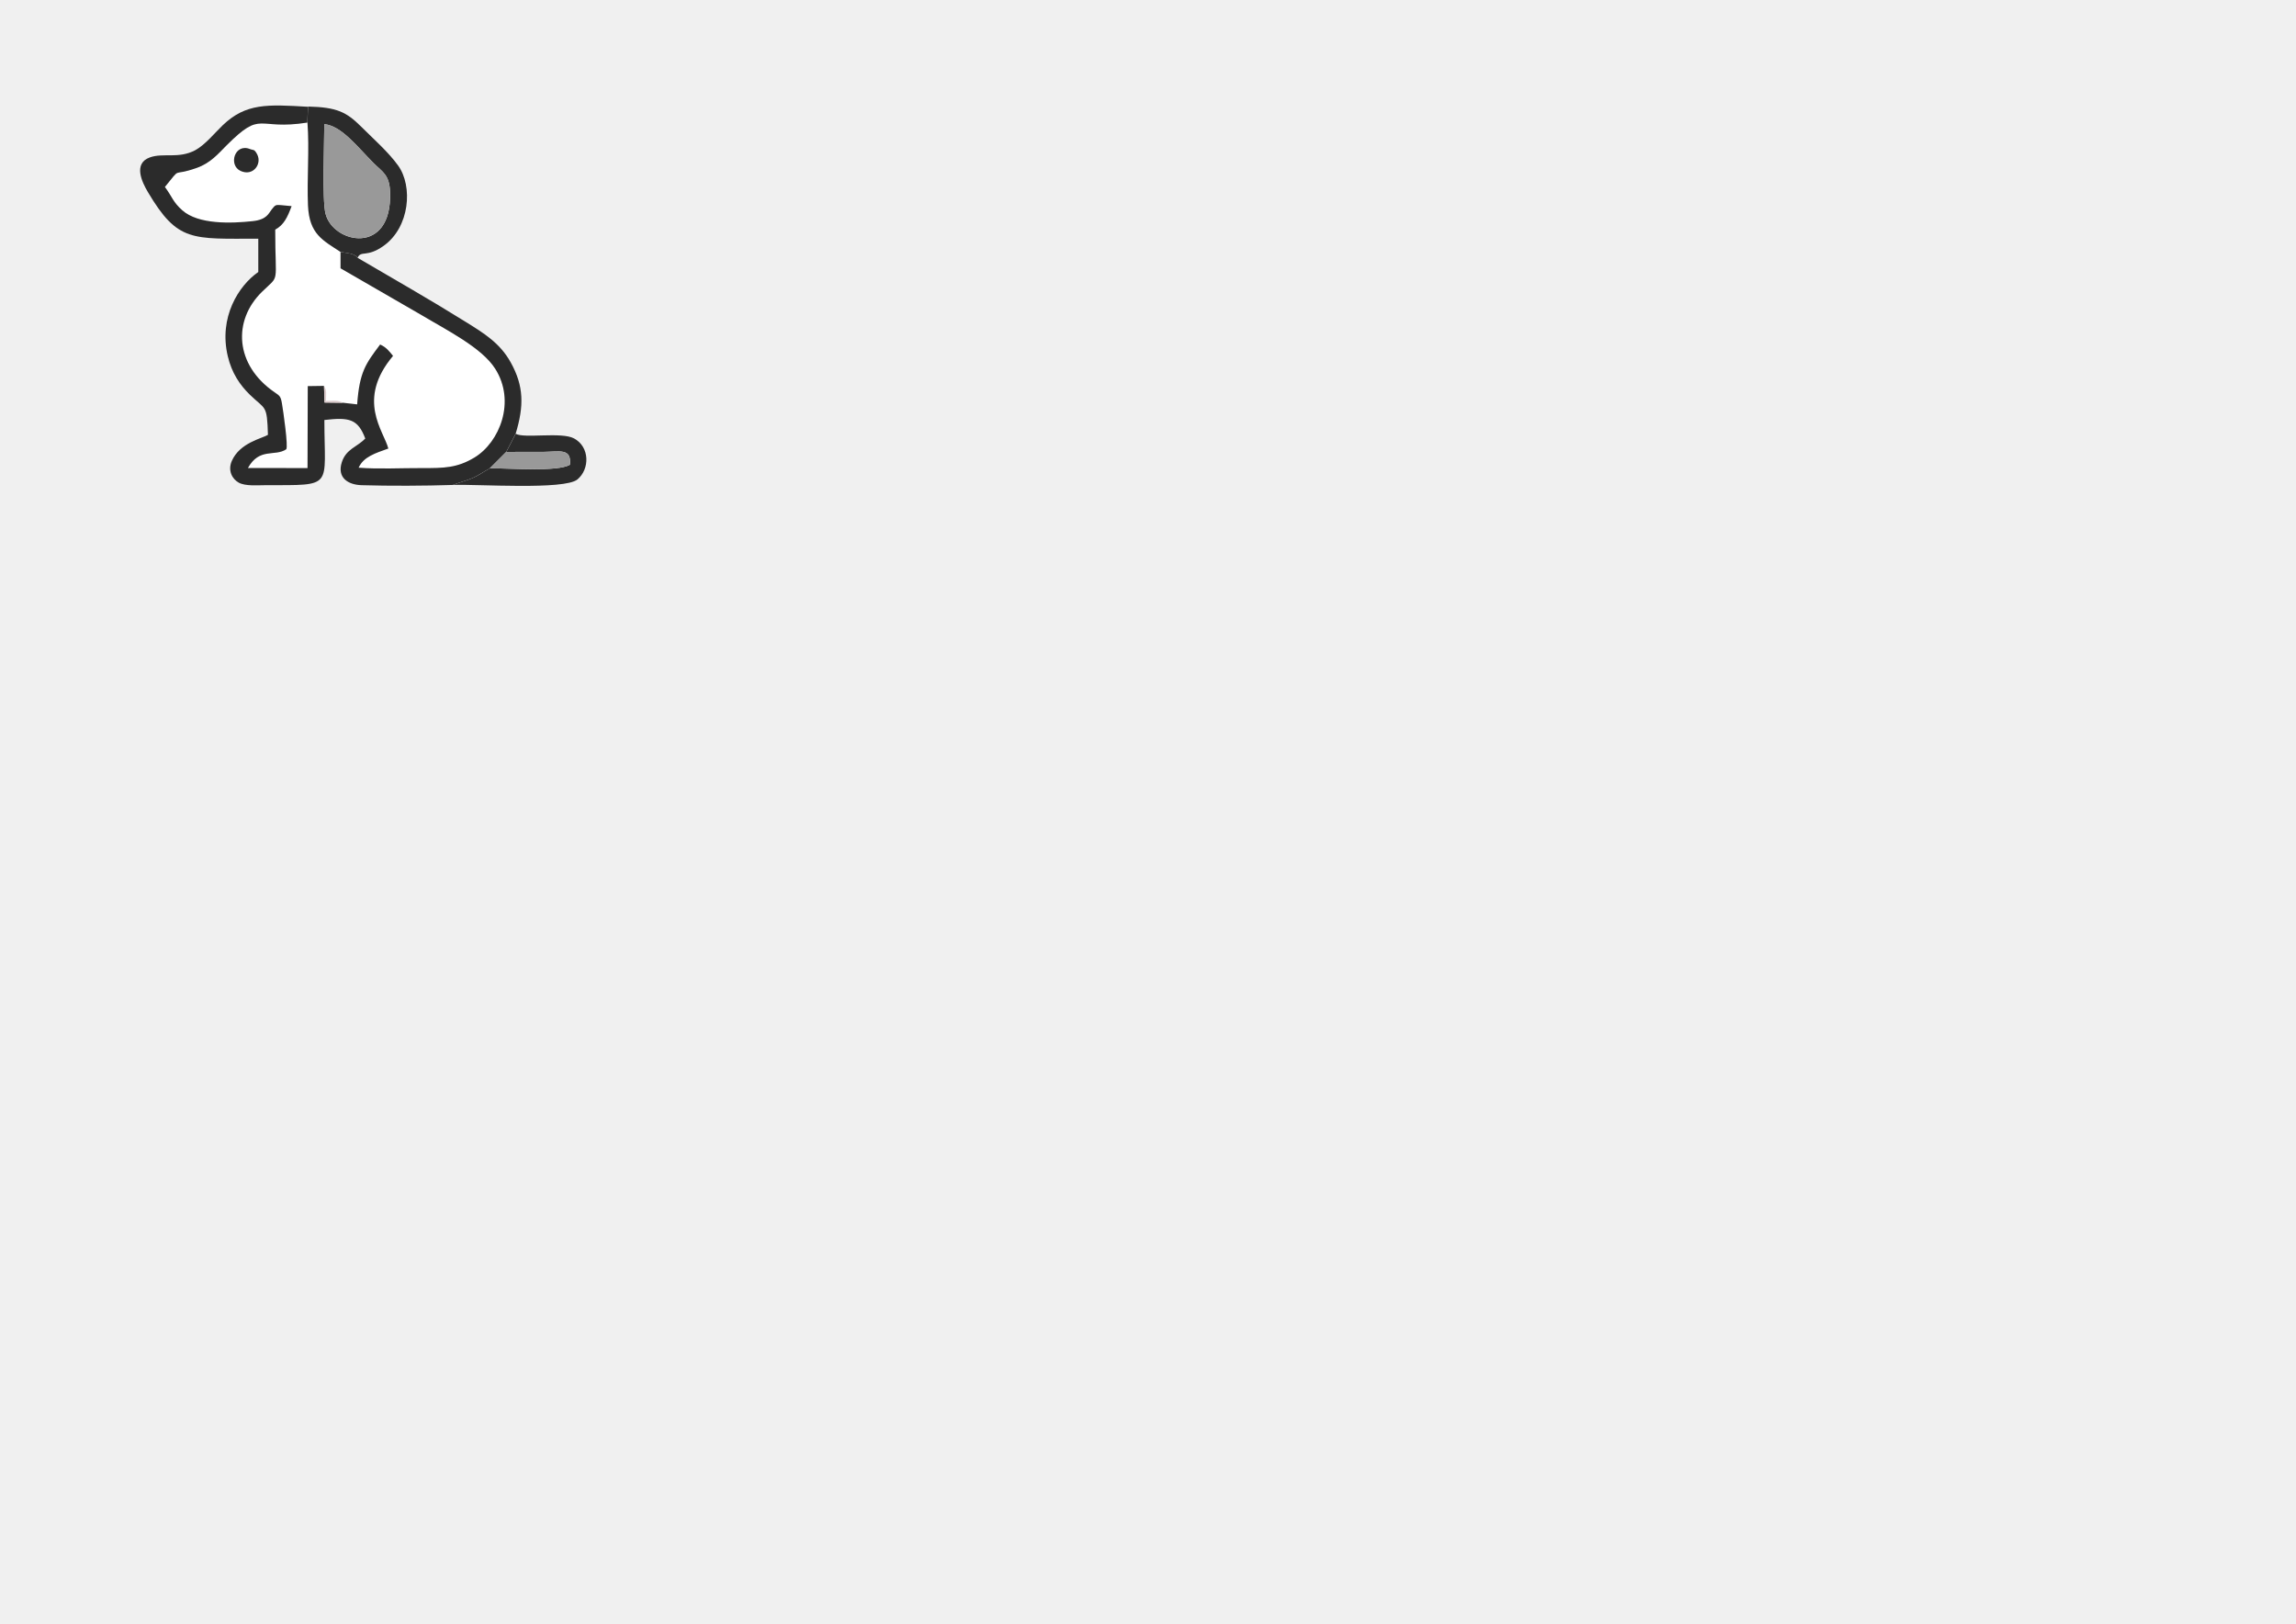
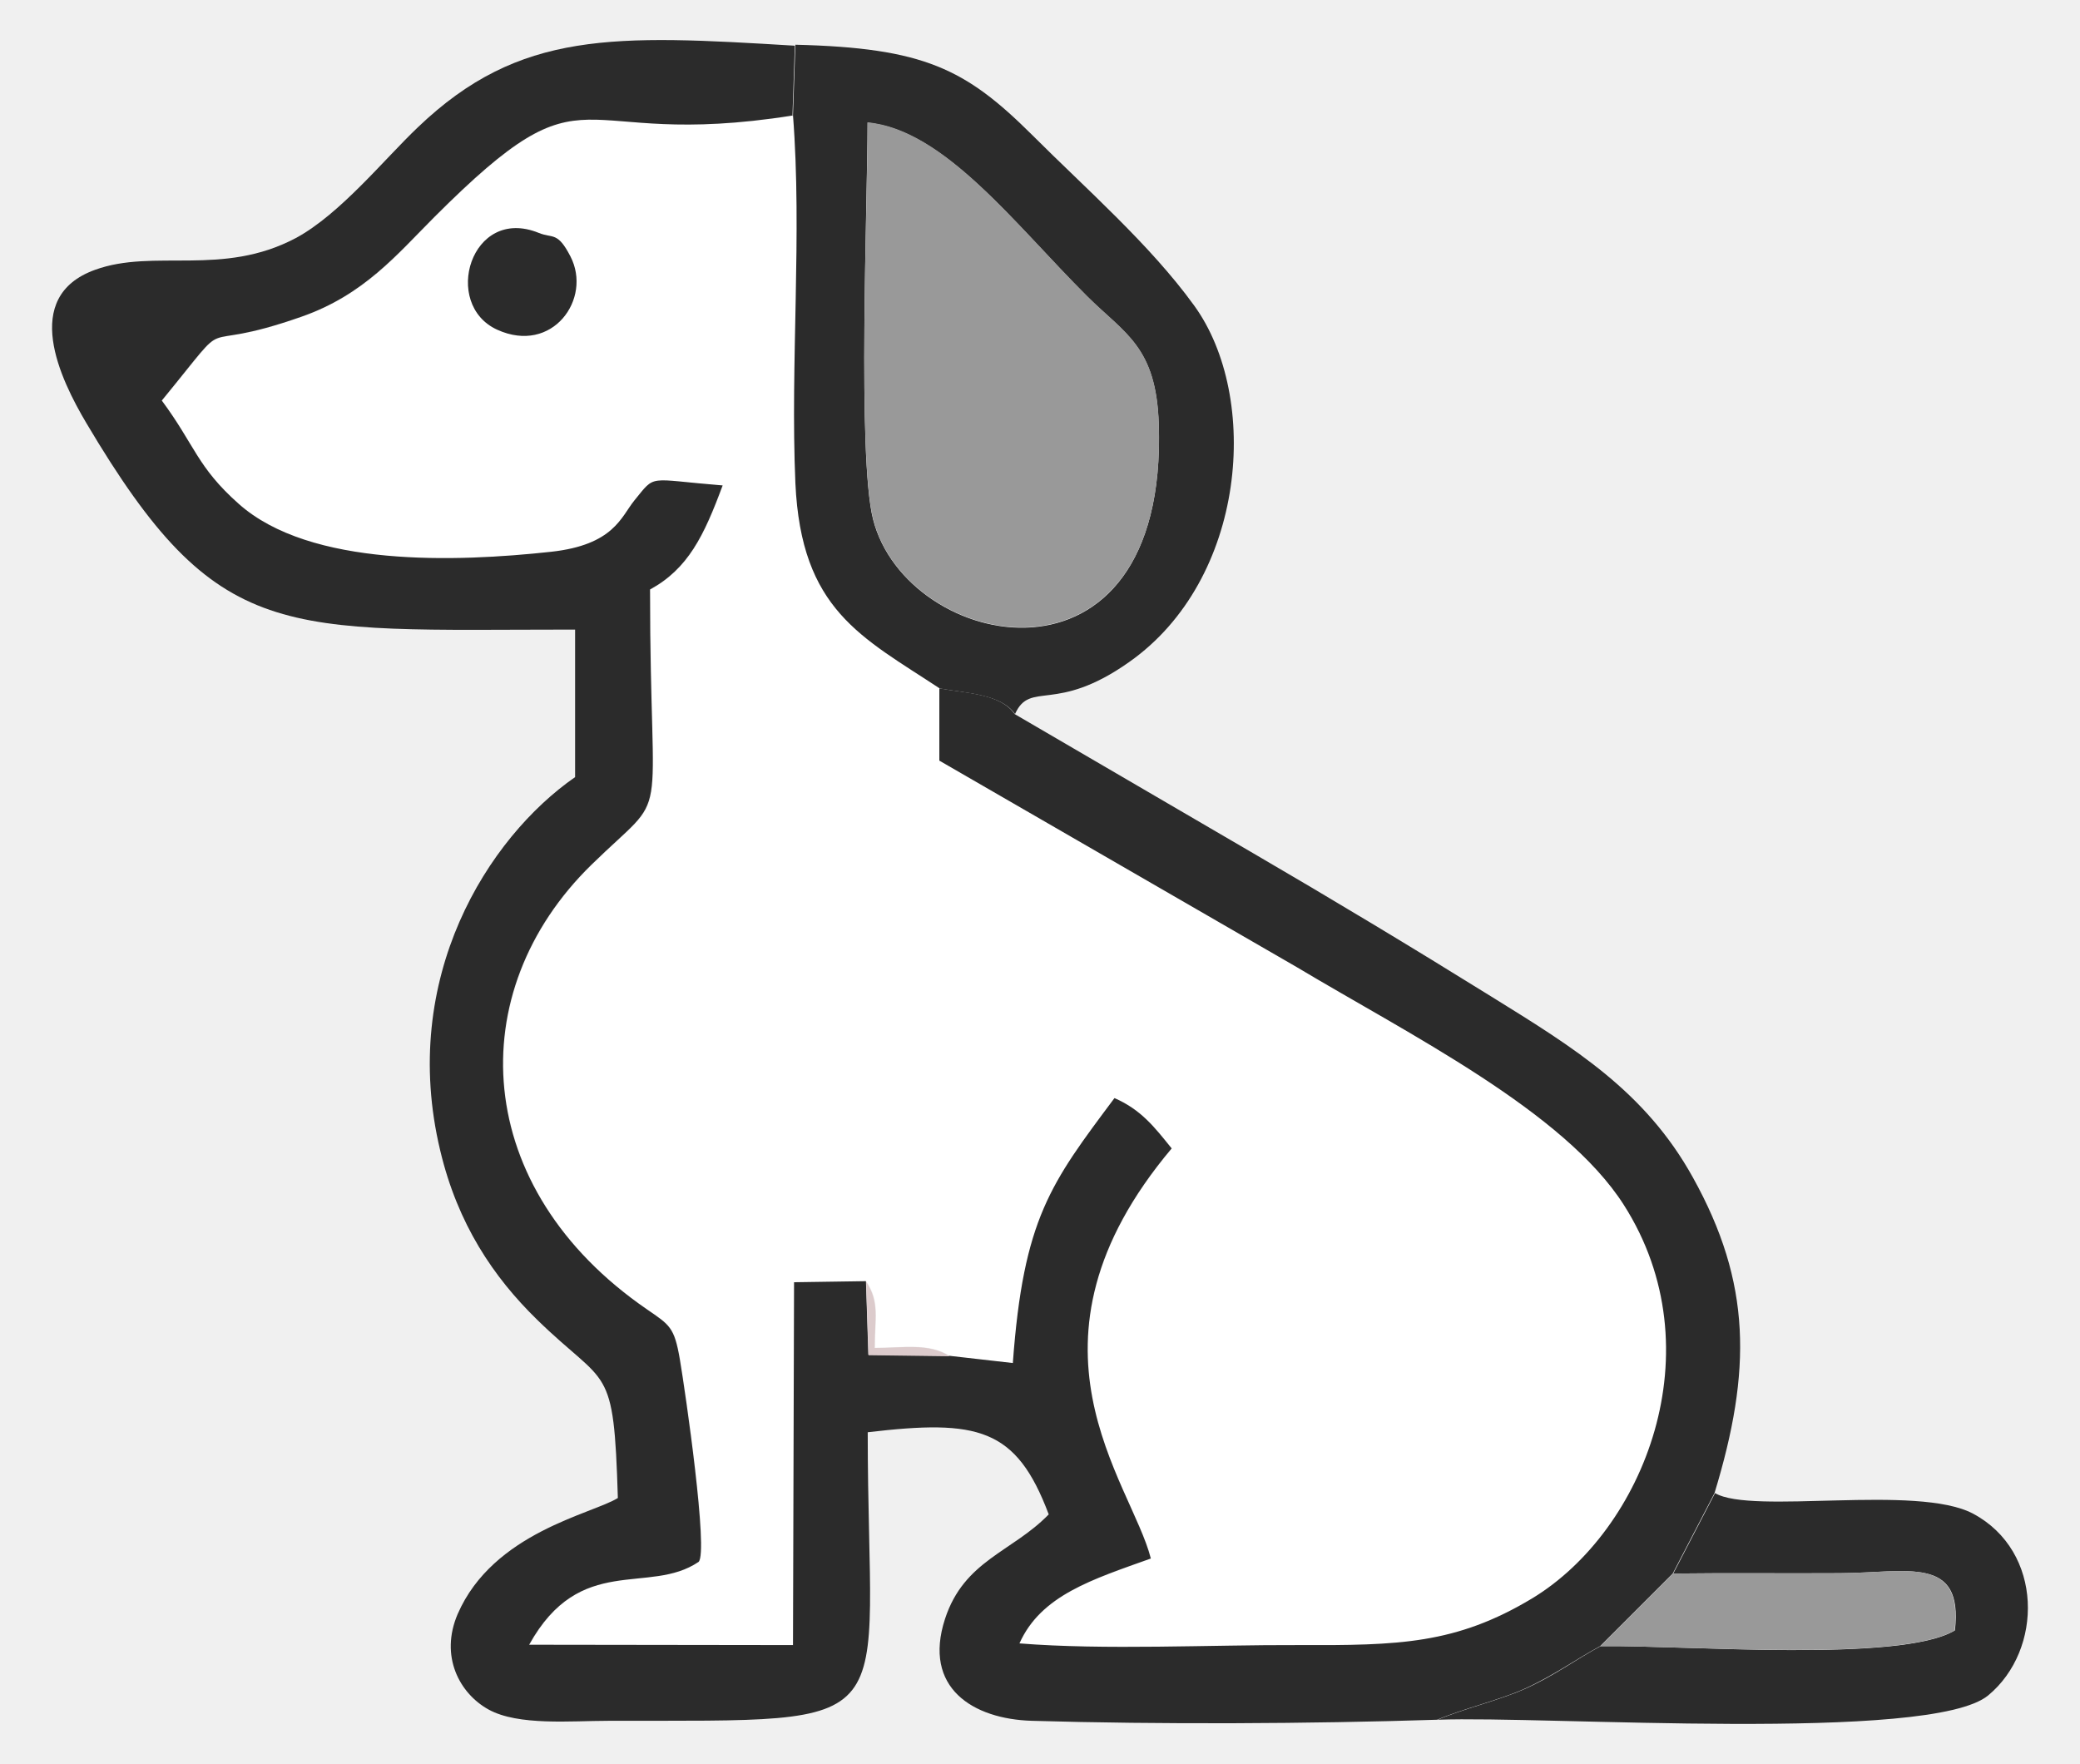
- <svg xmlns="http://www.w3.org/2000/svg" xml:space="preserve" width="29.7cm" height="21cm" version="1.1" style="shape-rendering:geometricPrecision; text-rendering:geometricPrecision; image-rendering:optimizeQuality; fill-rule:evenodd; clip-rule:evenodd" viewBox="0 0 29700 21000">
+ <svg xmlns="http://www.w3.org/2000/svg" xml:space="preserve" width="23.35cm" height="19.8cm" version="1.1" style="shape-rendering:geometricPrecision; text-rendering:geometricPrecision; image-rendering:optimizeQuality; fill-rule:evenodd; clip-rule:evenodd" viewBox="0 0 23350 19800">
  <defs>
    <style type="text/css">
   
    .fil1 {fill:#2B2B2B}
    .fil2 {fill:#999999}
    .fil3 {fill:#DCCBCC}
    .fil0 {fill:white}
   
  </style>
  </defs>
  <g id="Layer_x0020_1">
    <g id="_1346008110000">
-       <path class="fil0" d="M3234 1928c-198,-80 -284,209 -121,283 161,73 277,-90 214,-214 -38,-74 -52,-52 -93,-69zm1172 1331l0 211 1044 603c330,198 781,421 956,695 270,423 59,951 -267,1149 -224,136 -392,138 -683,137 -257,0 -566,16 -816,-5 63,-141 214,-186 384,-248 -58,-225 -419,-628 61,-1198 -50,-62 -89,-113 -167,-147 -186,248 -266,351 -297,774l-185 -21c-61,-39 -135,-24 -219,-24 0,-87 15,-134 -25,-194l-210 3 -3 1060 -771 -1c149,-269 350,-144 495,-242 29,-27 -38,-493 -55,-593 -16,-93 -28,-99 -96,-145 -514,-353 -543,-927 -162,-1299 237,-231 171,-72 171,-804 112,-62 157,-156 212,-304 -223,-18 -194,-34 -258,44 -40,48 -61,130 -244,150 -276,30 -703,45 -912,-140 -122,-108 -128,-171 -225,-302 228,-277 73,-127 408,-245 184,-64 280,-182 388,-291 469,-469 382,-191 1048,-297 27,347 -9,724 7,1075 16,371 193,448 422,600z" />
-       <path class="fil1" d="M3977 1585c-666,106 -579,-172 -1048,297 -109,109 -205,227 -388,291 -336,118 -181,-32 -408,245 97,131 103,194 225,302 209,186 636,170 912,140 184,-20 205,-102 244,-150 64,-78 35,-62 258,-44 -55,148 -101,243 -212,304 0,732 65,573 -171,804 -381,372 -352,946 162,1299 67,46 80,52 96,145 17,100 84,565 55,593 -145,98 -346,-27 -495,242l771 1 3 -1060 210 -3 7 215 237 3 185 21c31,-423 111,-525 297,-774 78,34 117,85 167,147 -480,570 -118,973 -61,1198 -170,61 -321,107 -384,248 250,20 559,4 816,5 291,1 459,-2 683,-137 326,-198 537,-726 267,-1149 -175,-274 -627,-498 -956,-695l-1044 -603 0 -211c77,14 179,15 220,75l696 406c232,135 463,274 698,420 242,150 449,277 588,528 171,308 172,564 63,922l-122 235 -212 212c-72,39 -139,88 -224,126 -72,32 -180,58 -252,89 -373,12 -812,14 -1184,3 -172,-5 -320,-96 -254,-298 56,-171 196,-195 303,-305 -95,-253 -207,-278 -529,-240 0,886 132,841 -758,843 -109,0 -263,15 -350,-33 -85,-47 -143,-156 -90,-279 104,-239 393,-292 468,-339 -12,-399 -30,-320 -236,-521 -127,-124 -232,-279 -283,-494 -121,-505 140,-915 394,-1091l0 -431c-861,0 -1042,48 -1428,-603 -76,-128 -193,-369 25,-448 173,-63 372,21 587,-93 130,-70 259,-231 357,-324 297,-284 574,-270 1101,-238l-7 206z" />
-       <path class="fil1" d="M4195 1605c0,239 -30,976 16,1159 97,388 862,548 835,-276 -7,-228 -99,-265 -210,-375 -210,-210 -417,-486 -641,-507zm431 1729c-41,-59 -143,-61 -220,-75 -229,-151 -405,-229 -422,-600 -15,-351 20,-728 -7,-1075l7 -206c375,9 497,70 691,263 158,158 345,321 474,499 194,267 154,800 -190,1042 -215,152 -288,53 -333,151z" />
-       <path class="fil2" d="M4195 1605c224,21 430,297 641,507 111,111 203,147 210,375 27,824 -739,664 -835,276 -46,-183 -16,-920 -16,-1159z" />
-       <path class="fil1" d="M5861 6272c72,-31 180,-57 252,-89 85,-37 151,-87 224,-126 250,-3 877,49 1035,-46 25,-221 -139,-168 -337,-167 -162,1 -324,-1 -486,1l122 -235c108,64 590,-27 754,60 206,110 205,398 44,531 -168,139 -1294,59 -1607,71z" />
-       <path class="fil2" d="M6336 6057l212 -212c162,-2 324,0 486,-1 198,-1 362,-54 337,167 -159,94 -785,43 -1035,46z" />
-       <path class="fil1" d="M3234 1928c41,17 55,-5 93,69 64,124 -53,287 -214,214 -163,-74 -77,-363 121,-283z" />
-       <path class="fil3" d="M4435 5210l-237 -3 -7 -215c40,61 25,107 25,194 84,0 157,-15 219,24z" />
+       <path class="fil0" d="M6047 2614c-761,-307 -1091,803 -465,1087 619,280 1064,-346 822,-822 -146,-284 -200,-200 -357,-265zm4503 5114l0 811 4011 2317c1268,761 3001,1618 3673,2670 1037,1625 227,3654 -1026,4415 -861,523 -1506,530 -2624,526 -987,0 -2175,61 -3135,-19 242,-542 822,-715 1475,-953 -223,-864 -1610,-2413 234,-4603 -192,-238 -342,-434 -642,-565 -715,953 -1022,1349 -1141,2974l-711 -81c-234,-150 -519,-92 -841,-92 0,-334 58,-515 -96,-745l-807 12 -12 4073 -2962 -4c572,-1034 1345,-553 1902,-930 111,-104 -146,-1894 -211,-2278 -61,-357 -108,-380 -369,-557 -1975,-1356 -2086,-3562 -622,-4991 911,-888 657,-277 657,-3089 430,-238 603,-599 815,-1168 -857,-69 -745,-131 -991,169 -154,184 -234,499 -937,576 -1060,115 -2701,173 -3504,-538 -469,-415 -492,-657 -864,-1160 876,-1064 280,-488 1568,-941 707,-246 1076,-699 1491,-1118 1802,-1802 1468,-734 4026,-1141 104,1333 -35,2782 27,4130 61,1425 742,1721 1621,2305l-4 -4z" />
+       <path class="fil1" d="M8901 1296c-2559,407 -2225,-661 -4026,1141 -419,419 -788,872 -1491,1118 -1291,453 -695,-123 -1568,941 373,503 396,745 864,1160 803,715 2444,653 3504,538 707,-77 788,-392 937,-576 246,-300 134,-238 991,-169 -211,569 -388,934 -815,1168 0,2812 250,2202 -657,3089 -1464,1429 -1352,3635 622,4991 257,177 307,200 369,557 65,384 323,2171 211,2278 -557,377 -1329,-104 -1902,930l2962 4 12 -4073 807 -12 27 826 911 12 711 81c119,-1625 426,-2017 1141,-2974 300,131 450,327 642,565 -1844,2190 -453,3738 -234,4603 -653,234 -1233,411 -1475,953 961,77 2148,15 3135,19 1118,4 1764,-8 2624,-526 1253,-761 2063,-2789 1026,-4415 -672,-1053 -2409,-1913 -3673,-2670l-4011 -2317 0 -811c296,54 688,58 845,288l2674 1560c891,519 1779,1053 2682,1614 930,576 1725,1064 2259,2029 657,1183 661,2167 242,3542l-469 903 -815 815c-277,150 -534,338 -861,484 -277,123 -692,223 -968,342 -1433,46 -3120,54 -4549,12 -661,-19 -1229,-369 -976,-1145 215,-657 753,-749 1164,-1172 -365,-972 -795,-1068 -2032,-922 0,3404 507,3231 -2912,3239 -419,0 -1010,58 -1345,-127 -327,-181 -549,-599 -346,-1072 400,-918 1510,-1122 1798,-1302 -46,-1533 -115,-1229 -907,-2002 -488,-476 -891,-1072 -1087,-1898 -465,-1940 538,-3515 1514,-4192l0 -1656c-3308,0 -4003,184 -5486,-2317 -292,-492 -742,-1418 96,-1721 665,-242 1429,81 2255,-357 499,-269 995,-888 1372,-1245 1141,-1091 2205,-1037 4230,-914l-27 791 4 -8z" />
+       <path class="fil1" d="M9739 1373c0,918 -115,3750 61,4453 373,1491 3312,2105 3208,-1060 -27,-876 -380,-1018 -807,-1441 -807,-807 -1602,-1867 -2463,-1948l0 -4zm1656 6643c-158,-227 -549,-234 -845,-288 -880,-580 -1556,-880 -1621,-2305 -58,-1349 77,-2797 -27,-4130l27 -791c1441,35 1909,269 2655,1010 607,607 1326,1233 1821,1917 745,1026 592,3074 -730,4003 -826,584 -1107,204 -1279,580l0 4z" />
+       <path class="fil2" d="M9739 1373c861,81 1652,1141 2463,1948 426,426 780,565 807,1441 104,3166 -2839,2551 -3208,1060 -177,-703 -61,-3535 -61,-4453l0 4z" />
+       <path class="fil1" d="M16140 19304c277,-119 692,-219 968,-342 327,-142 580,-334 861,-484 961,-12 3369,188 3977,-177 96,-849 -534,-645 -1295,-642 -622,4 -1245,-4 -1867,4l469 -903c415,246 2267,-104 2897,231 791,423 788,1529 169,2040 -645,534 -4972,227 -6174,273l-4 0z" />
+       <path class="fil2" d="M17965 18478l815 -815c622,-8 1245,0 1867,-4 761,-4 1391,-207 1295,642 -611,361 -3016,165 -3977,177z" />
+       <path class="fil1" d="M6047 2614c158,65 211,-19 357,265 246,476 -204,1103 -822,822 -626,-284 -296,-1395 465,-1087z" />
+       <path class="fil3" d="M10661 15224l-911 -12 -27 -826c154,234 96,411 96,745 323,0 603,-58 841,92z" />
    </g>
  </g>
</svg>
